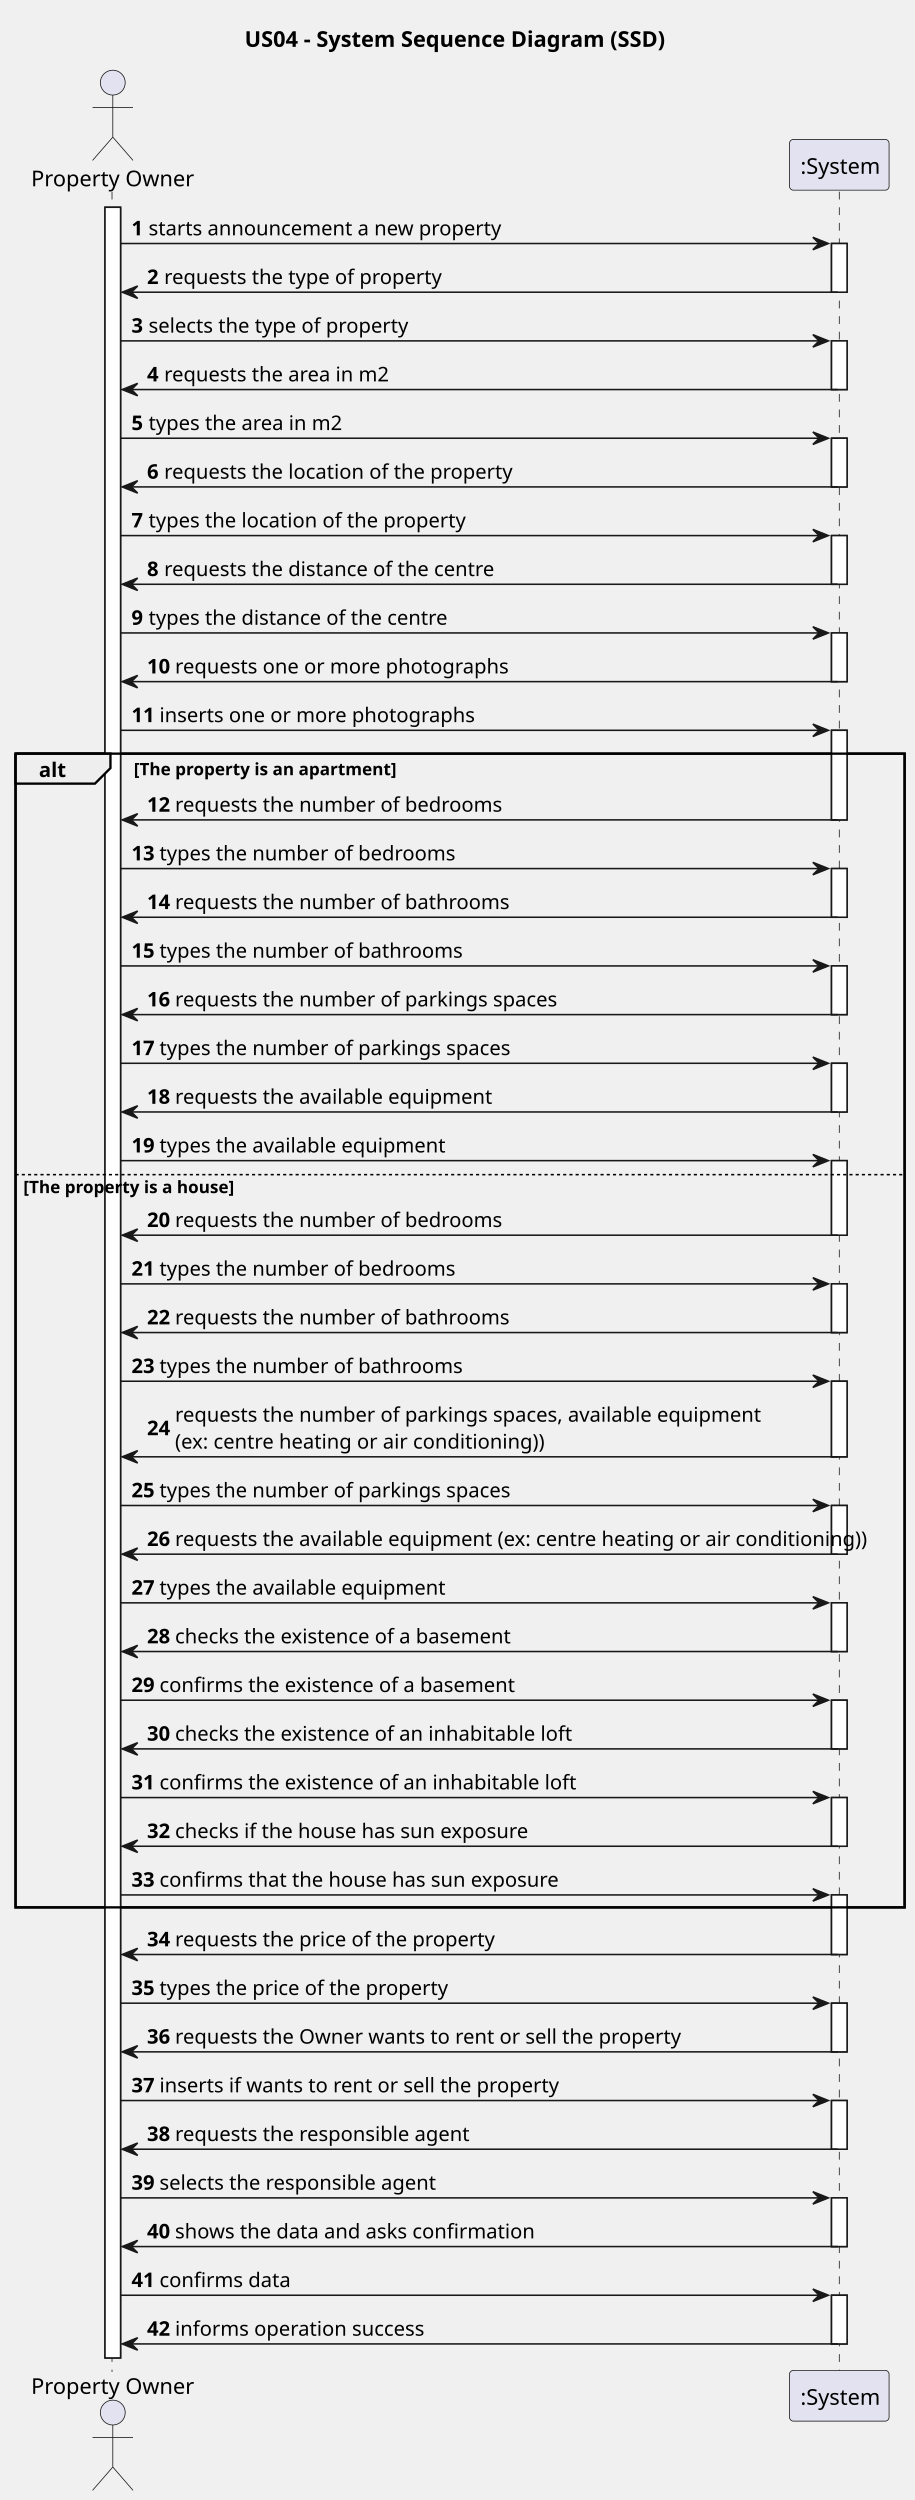
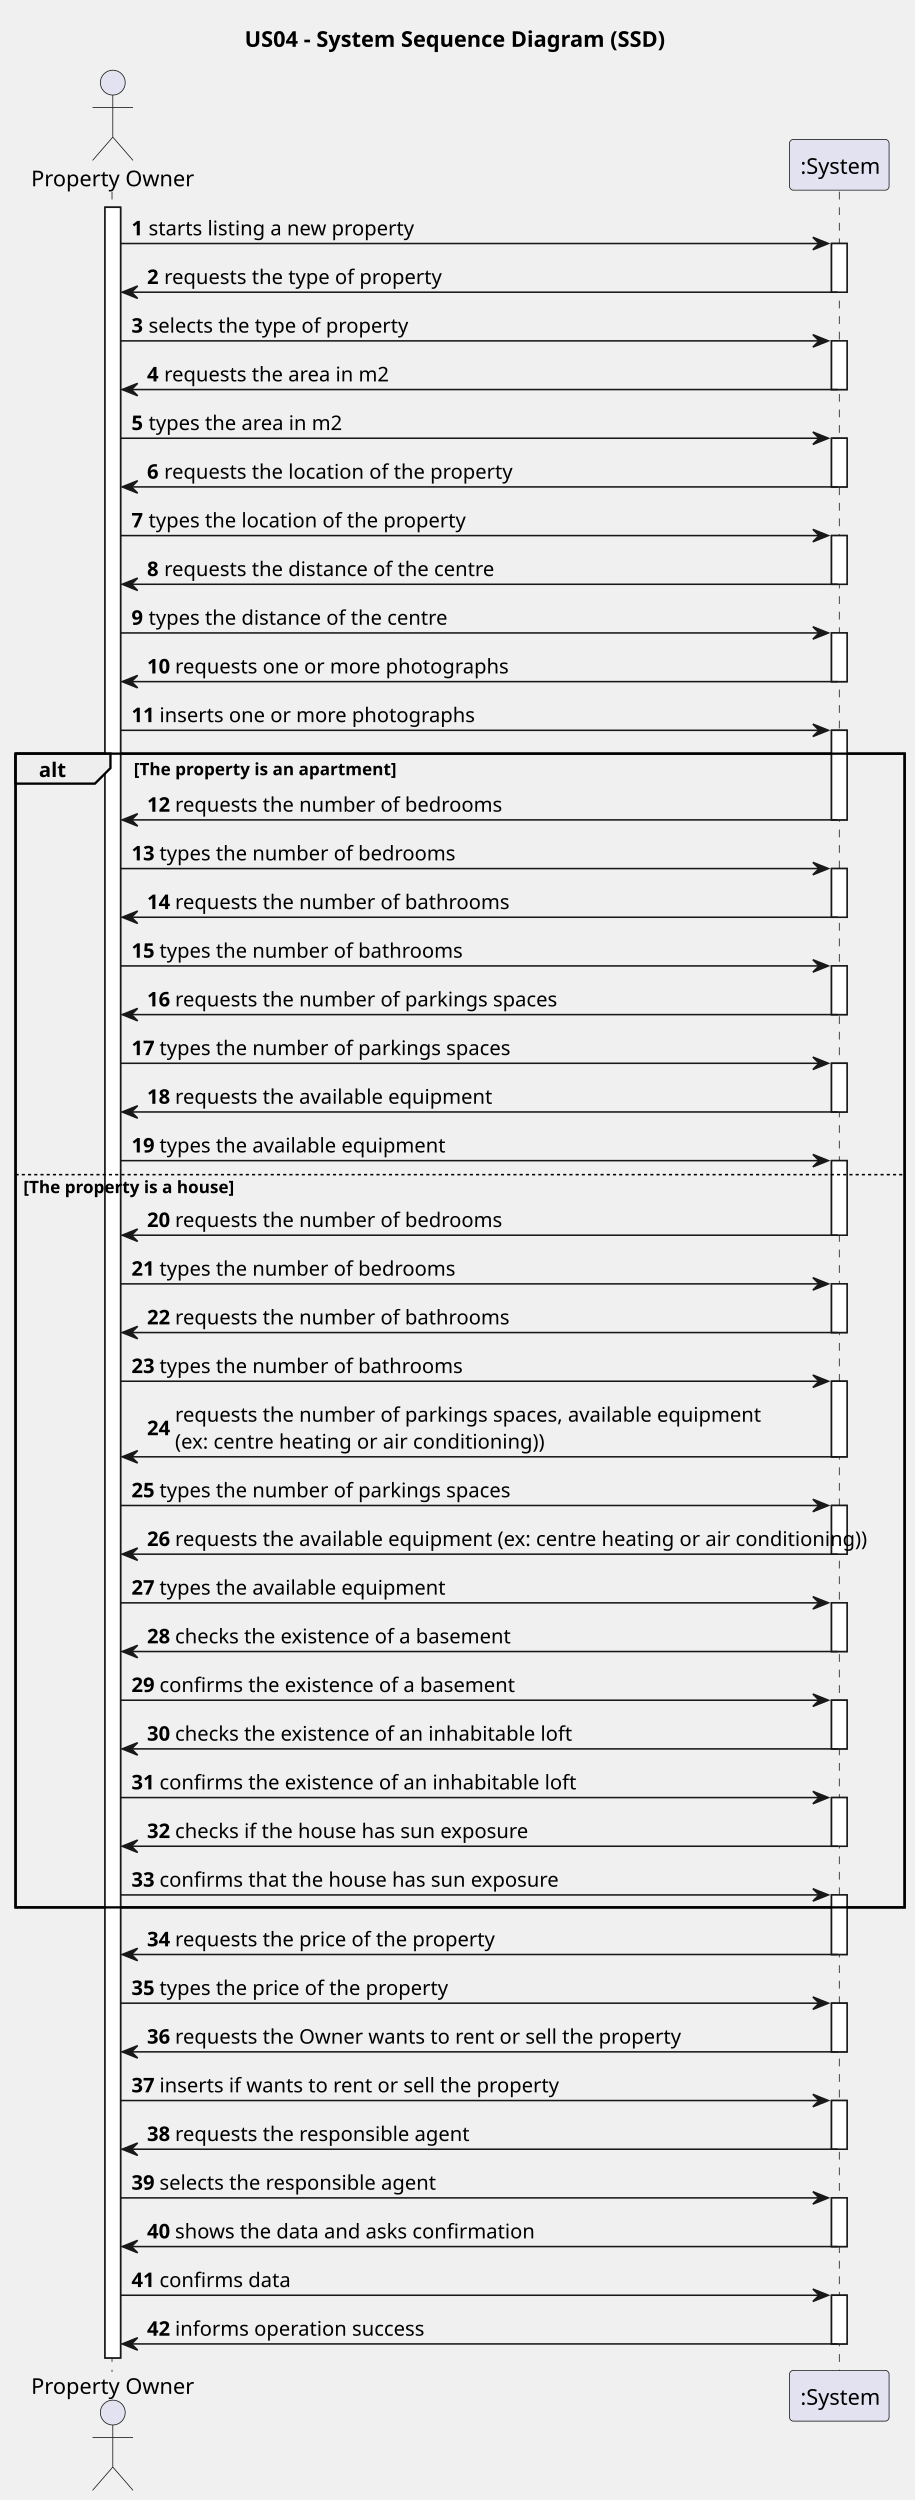
<svg xmlns="http://www.w3.org/2000/svg" contentStyleType="text/css" height="1607px" preserveAspectRatio="none" style="width:588px;height:1607px;background:#FFFFFF;" version="1.1" viewBox="0 0 588 1607" width="588px" zoomAndPan="magnify">
  <defs />
  <g>
    <text fill="#000000" font-family="sans-serif" font-size="14" font-weight="bold" lengthAdjust="spacing" textLength="276" x="157.25" y="30.107">US04 - System Sequence Diagram (SSD)</text>
    <rect fill="#FFFFFF" height="1382.436" style="stroke:#181818;stroke-width:1.0;" width="10" x="67.5" y="133.242" />
    <rect fill="#FFFFFF" height="31.291" style="stroke:#181818;stroke-width:1.0;" width="10" x="534.5" y="156.533" />
    <rect fill="#FFFFFF" height="31.291" style="stroke:#181818;stroke-width:1.0;" width="10" x="534.5" y="219.115" />
    <rect fill="#FFFFFF" height="31.291" style="stroke:#181818;stroke-width:1.0;" width="10" x="534.5" y="281.697" />
    <rect fill="#FFFFFF" height="31.291" style="stroke:#181818;stroke-width:1.0;" width="10" x="534.5" y="344.279" />
    <rect fill="#FFFFFF" height="31.291" style="stroke:#181818;stroke-width:1.0;" width="10" x="534.5" y="406.861" />
    <rect fill="#FFFFFF" height="57.582" style="stroke:#181818;stroke-width:1.0;" width="10" x="534.5" y="469.443" />
    <rect fill="#FFFFFF" height="31.291" style="stroke:#181818;stroke-width:1.0;" width="10" x="534.5" y="558.316" />
    <rect fill="#FFFFFF" height="31.291" style="stroke:#181818;stroke-width:1.0;" width="10" x="534.5" y="620.898" />
    <rect fill="#FFFFFF" height="31.291" style="stroke:#181818;stroke-width:1.0;" width="10" x="534.5" y="683.481" />
    <rect fill="#FFFFFF" height="47.922" style="stroke:#181818;stroke-width:1.0;" width="10" x="534.5" y="746.062" />
    <rect fill="#FFFFFF" height="31.291" style="stroke:#181818;stroke-width:1.0;" width="10" x="534.5" y="825.275" />
    <rect fill="#FFFFFF" height="48.582" style="stroke:#181818;stroke-width:1.0;" width="10" x="534.5" y="887.857" />
    <rect fill="#FFFFFF" height="31.291" style="stroke:#181818;stroke-width:1.0;" width="10" x="534.5" y="967.731" />
    <rect fill="#FFFFFF" height="31.291" style="stroke:#181818;stroke-width:1.0;" width="10" x="534.5" y="1030.312" />
    <rect fill="#FFFFFF" height="31.291" style="stroke:#181818;stroke-width:1.0;" width="10" x="534.5" y="1092.895" />
    <rect fill="#FFFFFF" height="31.291" style="stroke:#181818;stroke-width:1.0;" width="10" x="534.5" y="1155.477" />
    <rect fill="#FFFFFF" height="38.291" style="stroke:#181818;stroke-width:1.0;" width="10" x="534.5" y="1218.059" />
    <rect fill="#FFFFFF" height="31.291" style="stroke:#181818;stroke-width:1.0;" width="10" x="534.5" y="1287.641" />
    <rect fill="#FFFFFF" height="31.291" style="stroke:#181818;stroke-width:1.0;" width="10" x="534.5" y="1350.223" />
    <rect fill="#FFFFFF" height="31.291" style="stroke:#181818;stroke-width:1.0;" width="10" x="534.5" y="1412.805" />
    <rect fill="#FFFFFF" height="31.291" style="stroke:#181818;stroke-width:1.0;" width="10" x="534.5" y="1475.387" />
    <rect fill="none" height="741.615" style="stroke:#000000;stroke-width:1.5;" width="571.5" x="10" y="484.443" />
    <line style="stroke:#181818;stroke-width:0.5;stroke-dasharray:5.0,5.0;" x1="72" x2="72" y1="123.242" y2="1524.678" />
    <line style="stroke:#181818;stroke-width:0.5;stroke-dasharray:5.0,5.0;" x1="539.5" x2="539.5" y1="123.242" y2="1524.678" />
    <text fill="#000000" font-family="sans-serif" font-size="14" lengthAdjust="spacing" textLength="99" x="20" y="119.728">Property Owner</text>
    <ellipse cx="72.5" cy="53.121" fill="#E2E2F0" rx="8" ry="8" style="stroke:#181818;stroke-width:0.5;" />
    <path d="M72.5,61.121 L72.5,88.121 M59.5,69.121 L85.5,69.121 M72.5,88.121 L59.5,103.121 M72.5,88.121 L85.5,103.121 " fill="none" style="stroke:#181818;stroke-width:0.5;" />
    <text fill="#000000" font-family="sans-serif" font-size="14" lengthAdjust="spacing" textLength="99" x="20" y="1538.785">Property Owner</text>
    <ellipse cx="72.5" cy="1550.799" fill="#E2E2F0" rx="8" ry="8" style="stroke:#181818;stroke-width:0.5;" />
    <path d="M72.5,1558.799 L72.5,1585.799 M59.5,1566.799 L85.5,1566.799 M72.5,1585.799 L59.5,1600.799 M72.5,1585.799 L85.5,1600.799 " fill="none" style="stroke:#181818;stroke-width:0.5;" />
    <rect fill="#E2E2F0" height="32.621" rx="2.5" ry="2.5" style="stroke:#181818;stroke-width:0.5;" width="64" x="507.5" y="89.621" />
    <text fill="#000000" font-family="sans-serif" font-size="14" lengthAdjust="spacing" textLength="50" x="514.5" y="111.728">:System</text>
    <rect fill="#E2E2F0" height="32.621" rx="2.5" ry="2.5" style="stroke:#181818;stroke-width:0.5;" width="64" x="507.5" y="1523.678" />
    <text fill="#000000" font-family="sans-serif" font-size="14" lengthAdjust="spacing" textLength="50" x="514.5" y="1545.785">:System</text>
    <rect fill="#FFFFFF" height="1382.436" style="stroke:#181818;stroke-width:1.0;" width="10" x="67.5" y="133.242" />
    <rect fill="#FFFFFF" height="31.291" style="stroke:#181818;stroke-width:1.0;" width="10" x="534.5" y="156.533" />
    <rect fill="#FFFFFF" height="31.291" style="stroke:#181818;stroke-width:1.0;" width="10" x="534.5" y="219.115" />
    <rect fill="#FFFFFF" height="31.291" style="stroke:#181818;stroke-width:1.0;" width="10" x="534.5" y="281.697" />
    <rect fill="#FFFFFF" height="31.291" style="stroke:#181818;stroke-width:1.0;" width="10" x="534.5" y="344.279" />
    <rect fill="#FFFFFF" height="31.291" style="stroke:#181818;stroke-width:1.0;" width="10" x="534.5" y="406.861" />
    <rect fill="#FFFFFF" height="57.582" style="stroke:#181818;stroke-width:1.0;" width="10" x="534.5" y="469.443" />
    <rect fill="#FFFFFF" height="31.291" style="stroke:#181818;stroke-width:1.0;" width="10" x="534.5" y="558.316" />
    <rect fill="#FFFFFF" height="31.291" style="stroke:#181818;stroke-width:1.0;" width="10" x="534.5" y="620.898" />
    <rect fill="#FFFFFF" height="31.291" style="stroke:#181818;stroke-width:1.0;" width="10" x="534.5" y="683.481" />
    <rect fill="#FFFFFF" height="47.922" style="stroke:#181818;stroke-width:1.0;" width="10" x="534.5" y="746.062" />
    <rect fill="#FFFFFF" height="31.291" style="stroke:#181818;stroke-width:1.0;" width="10" x="534.5" y="825.275" />
    <rect fill="#FFFFFF" height="48.582" style="stroke:#181818;stroke-width:1.0;" width="10" x="534.5" y="887.857" />
    <rect fill="#FFFFFF" height="31.291" style="stroke:#181818;stroke-width:1.0;" width="10" x="534.5" y="967.731" />
    <rect fill="#FFFFFF" height="31.291" style="stroke:#181818;stroke-width:1.0;" width="10" x="534.5" y="1030.312" />
    <rect fill="#FFFFFF" height="31.291" style="stroke:#181818;stroke-width:1.0;" width="10" x="534.5" y="1092.895" />
    <rect fill="#FFFFFF" height="31.291" style="stroke:#181818;stroke-width:1.0;" width="10" x="534.5" y="1155.477" />
    <rect fill="#FFFFFF" height="38.291" style="stroke:#181818;stroke-width:1.0;" width="10" x="534.5" y="1218.059" />
    <rect fill="#FFFFFF" height="31.291" style="stroke:#181818;stroke-width:1.0;" width="10" x="534.5" y="1287.641" />
    <rect fill="#FFFFFF" height="31.291" style="stroke:#181818;stroke-width:1.0;" width="10" x="534.5" y="1350.223" />
    <rect fill="#FFFFFF" height="31.291" style="stroke:#181818;stroke-width:1.0;" width="10" x="534.5" y="1412.805" />
    <rect fill="#FFFFFF" height="31.291" style="stroke:#181818;stroke-width:1.0;" width="10" x="534.5" y="1475.387" />
    <polygon fill="#181818" points="522.5,152.533,532.5,156.533,522.5,160.533,526.5,156.533" style="stroke:#181818;stroke-width:1.0;" />
    <line style="stroke:#181818;stroke-width:1.0;" x1="77.5" x2="528.5" y1="156.533" y2="156.533" />
    <text fill="#000000" font-family="sans-serif" font-size="13" font-weight="bold" lengthAdjust="spacing" textLength="7" x="84.5" y="151.27">1</text>
-     <text fill="#000000" font-family="sans-serif" font-size="13" lengthAdjust="spacing" textLength="160" x="95.5" y="151.27">starts announcement a new property</text>
+     <text fill="#000000" font-family="sans-serif" font-size="13" lengthAdjust="spacing" textLength="160" x="95.5" y="151.27">starts listing a new property</text>
    <polygon fill="#181818" points="88.5,183.824,78.5,187.824,88.5,191.824,84.5,187.824" style="stroke:#181818;stroke-width:1.0;" />
    <line style="stroke:#181818;stroke-width:1.0;" x1="82.5" x2="538.5" y1="187.824" y2="187.824" />
    <text fill="#000000" font-family="sans-serif" font-size="13" font-weight="bold" lengthAdjust="spacing" textLength="7" x="94.5" y="182.561">2</text>
    <text fill="#000000" font-family="sans-serif" font-size="13" lengthAdjust="spacing" textLength="166" x="105.5" y="182.561">requests the type of property</text>
    <polygon fill="#181818" points="522.5,215.115,532.5,219.115,522.5,223.115,526.5,219.115" style="stroke:#181818;stroke-width:1.0;" />
    <line style="stroke:#181818;stroke-width:1.0;" x1="77.5" x2="528.5" y1="219.115" y2="219.115" />
    <text fill="#000000" font-family="sans-serif" font-size="13" font-weight="bold" lengthAdjust="spacing" textLength="7" x="84.5" y="213.852">3</text>
    <text fill="#000000" font-family="sans-serif" font-size="13" lengthAdjust="spacing" textLength="158" x="95.5" y="213.852">selects the type of property</text>
    <polygon fill="#181818" points="88.5,246.406,78.5,250.406,88.5,254.406,84.5,250.406" style="stroke:#181818;stroke-width:1.0;" />
    <line style="stroke:#181818;stroke-width:1.0;" x1="82.5" x2="538.5" y1="250.406" y2="250.406" />
    <text fill="#000000" font-family="sans-serif" font-size="13" font-weight="bold" lengthAdjust="spacing" textLength="7" x="94.5" y="245.144">4</text>
    <text fill="#000000" font-family="sans-serif" font-size="13" lengthAdjust="spacing" textLength="137" x="105.5" y="245.144">requests the area in m2</text>
    <polygon fill="#181818" points="522.5,277.697,532.5,281.697,522.5,285.697,526.5,281.697" style="stroke:#181818;stroke-width:1.0;" />
    <line style="stroke:#181818;stroke-width:1.0;" x1="77.5" x2="528.5" y1="281.697" y2="281.697" />
    <text fill="#000000" font-family="sans-serif" font-size="13" font-weight="bold" lengthAdjust="spacing" textLength="7" x="84.5" y="276.435">5</text>
    <text fill="#000000" font-family="sans-serif" font-size="13" lengthAdjust="spacing" textLength="119" x="95.5" y="276.435">types the area in m2</text>
    <polygon fill="#181818" points="88.5,308.988,78.5,312.988,88.5,316.988,84.5,312.988" style="stroke:#181818;stroke-width:1.0;" />
    <line style="stroke:#181818;stroke-width:1.0;" x1="82.5" x2="538.5" y1="312.988" y2="312.988" />
    <text fill="#000000" font-family="sans-serif" font-size="13" font-weight="bold" lengthAdjust="spacing" textLength="7" x="94.5" y="307.726">6</text>
    <text fill="#000000" font-family="sans-serif" font-size="13" lengthAdjust="spacing" textLength="208" x="105.5" y="307.726">requests the location of the property</text>
    <polygon fill="#181818" points="522.5,340.279,532.5,344.279,522.5,348.279,526.5,344.279" style="stroke:#181818;stroke-width:1.0;" />
    <line style="stroke:#181818;stroke-width:1.0;" x1="77.5" x2="528.5" y1="344.279" y2="344.279" />
    <text fill="#000000" font-family="sans-serif" font-size="13" font-weight="bold" lengthAdjust="spacing" textLength="7" x="84.5" y="339.017">7</text>
    <text fill="#000000" font-family="sans-serif" font-size="13" lengthAdjust="spacing" textLength="190" x="95.5" y="339.017">types the location of the property</text>
    <polygon fill="#181818" points="88.5,371.57,78.5,375.57,88.5,379.57,84.5,375.57" style="stroke:#181818;stroke-width:1.0;" />
    <line style="stroke:#181818;stroke-width:1.0;" x1="82.5" x2="538.5" y1="375.57" y2="375.57" />
    <text fill="#000000" font-family="sans-serif" font-size="13" font-weight="bold" lengthAdjust="spacing" textLength="7" x="94.5" y="370.308">8</text>
    <text fill="#000000" font-family="sans-serif" font-size="13" lengthAdjust="spacing" textLength="201" x="105.5" y="370.308">requests the distance of the centre</text>
    <polygon fill="#181818" points="522.5,402.861,532.5,406.861,522.5,410.861,526.5,406.861" style="stroke:#181818;stroke-width:1.0;" />
    <line style="stroke:#181818;stroke-width:1.0;" x1="77.5" x2="528.5" y1="406.861" y2="406.861" />
    <text fill="#000000" font-family="sans-serif" font-size="13" font-weight="bold" lengthAdjust="spacing" textLength="7" x="84.5" y="401.599">9</text>
    <text fill="#000000" font-family="sans-serif" font-size="13" lengthAdjust="spacing" textLength="183" x="95.5" y="401.599">types the distance of the centre</text>
    <polygon fill="#181818" points="88.5,434.152,78.5,438.152,88.5,442.152,84.5,438.152" style="stroke:#181818;stroke-width:1.0;" />
    <line style="stroke:#181818;stroke-width:1.0;" x1="82.5" x2="538.5" y1="438.152" y2="438.152" />
    <text fill="#000000" font-family="sans-serif" font-size="13" font-weight="bold" lengthAdjust="spacing" textLength="14" x="94.5" y="432.89">10</text>
    <text fill="#000000" font-family="sans-serif" font-size="13" lengthAdjust="spacing" textLength="198" x="112.5" y="432.89">requests one or more photographs</text>
    <polygon fill="#181818" points="522.5,465.443,532.5,469.443,522.5,473.443,526.5,469.443" style="stroke:#181818;stroke-width:1.0;" />
    <line style="stroke:#181818;stroke-width:1.0;" x1="77.5" x2="528.5" y1="469.443" y2="469.443" />
    <text fill="#000000" font-family="sans-serif" font-size="13" font-weight="bold" lengthAdjust="spacing" textLength="14" x="84.5" y="464.181">11</text>
    <text fill="#000000" font-family="sans-serif" font-size="13" lengthAdjust="spacing" textLength="187" x="102.5" y="464.181">inserts one or more photographs</text>
    <path d="M10,484.443 L71,484.443 L71,493.734 L61,503.734 L10,503.734 L10,484.443 " fill="#EEEEEE" style="stroke:#000000;stroke-width:1.5;" />
    <rect fill="none" height="741.615" style="stroke:#000000;stroke-width:1.5;" width="571.5" x="10" y="484.443" />
    <text fill="#000000" font-family="sans-serif" font-size="13" font-weight="bold" lengthAdjust="spacing" textLength="16" x="25" y="499.472">alt</text>
    <text fill="#000000" font-family="sans-serif" font-size="11" font-weight="bold" lengthAdjust="spacing" textLength="169" x="86" y="498.313">[The property is an apartment]</text>
    <polygon fill="#181818" points="88.5,523.025,78.5,527.025,88.5,531.025,84.5,527.025" style="stroke:#181818;stroke-width:1.0;" />
    <line style="stroke:#181818;stroke-width:1.0;" x1="82.5" x2="538.5" y1="527.025" y2="527.025" />
    <text fill="#000000" font-family="sans-serif" font-size="13" font-weight="bold" lengthAdjust="spacing" textLength="14" x="94.5" y="521.763">12</text>
    <text fill="#000000" font-family="sans-serif" font-size="13" lengthAdjust="spacing" textLength="194" x="112.5" y="521.763">requests the number of bedrooms</text>
    <polygon fill="#181818" points="522.5,554.316,532.5,558.316,522.5,562.316,526.5,558.316" style="stroke:#181818;stroke-width:1.0;" />
    <line style="stroke:#181818;stroke-width:1.0;" x1="77.5" x2="528.5" y1="558.316" y2="558.316" />
    <text fill="#000000" font-family="sans-serif" font-size="13" font-weight="bold" lengthAdjust="spacing" textLength="14" x="84.5" y="553.054">13</text>
    <text fill="#000000" font-family="sans-serif" font-size="13" lengthAdjust="spacing" textLength="176" x="102.5" y="553.054">types the number of bedrooms</text>
    <polygon fill="#181818" points="88.5,585.607,78.5,589.607,88.5,593.607,84.5,589.607" style="stroke:#181818;stroke-width:1.0;" />
    <line style="stroke:#181818;stroke-width:1.0;" x1="82.5" x2="538.5" y1="589.607" y2="589.607" />
    <text fill="#000000" font-family="sans-serif" font-size="13" font-weight="bold" lengthAdjust="spacing" textLength="14" x="94.5" y="584.345">14</text>
    <text fill="#000000" font-family="sans-serif" font-size="13" lengthAdjust="spacing" textLength="198" x="112.5" y="584.345">requests the number of bathrooms</text>
    <polygon fill="#181818" points="522.5,616.898,532.5,620.898,522.5,624.898,526.5,620.898" style="stroke:#181818;stroke-width:1.0;" />
    <line style="stroke:#181818;stroke-width:1.0;" x1="77.5" x2="528.5" y1="620.898" y2="620.898" />
    <text fill="#000000" font-family="sans-serif" font-size="13" font-weight="bold" lengthAdjust="spacing" textLength="14" x="84.5" y="615.636">15</text>
    <text fill="#000000" font-family="sans-serif" font-size="13" lengthAdjust="spacing" textLength="180" x="102.5" y="615.636">types the number of bathrooms</text>
    <polygon fill="#181818" points="88.5,648.189,78.5,652.189,88.5,656.189,84.5,652.189" style="stroke:#181818;stroke-width:1.0;" />
    <line style="stroke:#181818;stroke-width:1.0;" x1="82.5" x2="538.5" y1="652.189" y2="652.189" />
    <text fill="#000000" font-family="sans-serif" font-size="13" font-weight="bold" lengthAdjust="spacing" textLength="14" x="94.5" y="646.927">16</text>
    <text fill="#000000" font-family="sans-serif" font-size="13" lengthAdjust="spacing" textLength="232" x="112.5" y="646.927">requests the number of parkings spaces</text>
    <polygon fill="#181818" points="522.5,679.481,532.5,683.481,522.5,687.481,526.5,683.481" style="stroke:#181818;stroke-width:1.0;" />
    <line style="stroke:#181818;stroke-width:1.0;" x1="77.5" x2="528.5" y1="683.481" y2="683.481" />
    <text fill="#000000" font-family="sans-serif" font-size="13" font-weight="bold" lengthAdjust="spacing" textLength="14" x="84.5" y="678.218">17</text>
    <text fill="#000000" font-family="sans-serif" font-size="13" lengthAdjust="spacing" textLength="214" x="102.5" y="678.218">types the number of parkings spaces</text>
    <polygon fill="#181818" points="88.5,710.771,78.5,714.771,88.5,718.771,84.5,714.771" style="stroke:#181818;stroke-width:1.0;" />
    <line style="stroke:#181818;stroke-width:1.0;" x1="82.5" x2="538.5" y1="714.771" y2="714.771" />
    <text fill="#000000" font-family="sans-serif" font-size="13" font-weight="bold" lengthAdjust="spacing" textLength="14" x="94.5" y="709.509">18</text>
    <text fill="#000000" font-family="sans-serif" font-size="13" lengthAdjust="spacing" textLength="189" x="112.5" y="709.509">requests the available equipment</text>
    <polygon fill="#181818" points="522.5,742.062,532.5,746.062,522.5,750.062,526.5,746.062" style="stroke:#181818;stroke-width:1.0;" />
    <line style="stroke:#181818;stroke-width:1.0;" x1="77.5" x2="528.5" y1="746.062" y2="746.062" />
    <text fill="#000000" font-family="sans-serif" font-size="13" font-weight="bold" lengthAdjust="spacing" textLength="14" x="84.5" y="740.8">19</text>
    <text fill="#000000" font-family="sans-serif" font-size="13" lengthAdjust="spacing" textLength="171" x="102.5" y="740.8">types the available equipment</text>
    <line style="stroke:#000000;stroke-width:1.0;stroke-dasharray:2.0,2.0;" x1="10" x2="581.5" y1="755.062" y2="755.062" />
    <text fill="#000000" font-family="sans-serif" font-size="11" font-weight="bold" lengthAdjust="spacing" textLength="140" x="15" y="766.933">[The property is a house]</text>
    <polygon fill="#181818" points="88.5,789.984,78.5,793.984,88.5,797.984,84.5,793.984" style="stroke:#181818;stroke-width:1.0;" />
    <line style="stroke:#181818;stroke-width:1.0;" x1="82.5" x2="538.5" y1="793.984" y2="793.984" />
    <text fill="#000000" font-family="sans-serif" font-size="13" font-weight="bold" lengthAdjust="spacing" textLength="14" x="94.5" y="788.722">20</text>
    <text fill="#000000" font-family="sans-serif" font-size="13" lengthAdjust="spacing" textLength="194" x="112.5" y="788.722">requests the number of bedrooms</text>
    <polygon fill="#181818" points="522.5,821.275,532.5,825.275,522.5,829.275,526.5,825.275" style="stroke:#181818;stroke-width:1.0;" />
    <line style="stroke:#181818;stroke-width:1.0;" x1="77.5" x2="528.5" y1="825.275" y2="825.275" />
    <text fill="#000000" font-family="sans-serif" font-size="13" font-weight="bold" lengthAdjust="spacing" textLength="14" x="84.5" y="820.013">21</text>
    <text fill="#000000" font-family="sans-serif" font-size="13" lengthAdjust="spacing" textLength="176" x="102.5" y="820.013">types the number of bedrooms</text>
    <polygon fill="#181818" points="88.5,852.566,78.5,856.566,88.5,860.566,84.5,856.566" style="stroke:#181818;stroke-width:1.0;" />
    <line style="stroke:#181818;stroke-width:1.0;" x1="82.5" x2="538.5" y1="856.566" y2="856.566" />
    <text fill="#000000" font-family="sans-serif" font-size="13" font-weight="bold" lengthAdjust="spacing" textLength="14" x="94.5" y="851.304">22</text>
    <text fill="#000000" font-family="sans-serif" font-size="13" lengthAdjust="spacing" textLength="198" x="112.5" y="851.304">requests the number of bathrooms</text>
    <polygon fill="#181818" points="522.5,883.857,532.5,887.857,522.5,891.857,526.5,887.857" style="stroke:#181818;stroke-width:1.0;" />
    <line style="stroke:#181818;stroke-width:1.0;" x1="77.5" x2="528.5" y1="887.857" y2="887.857" />
    <text fill="#000000" font-family="sans-serif" font-size="13" font-weight="bold" lengthAdjust="spacing" textLength="14" x="84.5" y="882.595">23</text>
    <text fill="#000000" font-family="sans-serif" font-size="13" lengthAdjust="spacing" textLength="180" x="102.5" y="882.595">types the number of bathrooms</text>
    <polygon fill="#181818" points="88.5,932.439,78.5,936.439,88.5,940.439,84.5,936.439" style="stroke:#181818;stroke-width:1.0;" />
    <line style="stroke:#181818;stroke-width:1.0;" x1="82.5" x2="538.5" y1="936.439" y2="936.439" />
    <text fill="#000000" font-family="sans-serif" font-size="13" font-weight="bold" lengthAdjust="spacing" textLength="14" x="94.5" y="922.531">24</text>
    <text fill="#000000" font-family="sans-serif" font-size="13" lengthAdjust="spacing" textLength="353" x="112.5" y="913.886">requests the number of parkings spaces, available equipment</text>
    <text fill="#000000" font-family="sans-serif" font-size="13" lengthAdjust="spacing" textLength="222" x="112.5" y="931.177">(ex: centre heating or air conditioning))</text>
    <polygon fill="#181818" points="522.5,963.731,532.5,967.731,522.5,971.731,526.5,967.731" style="stroke:#181818;stroke-width:1.0;" />
    <line style="stroke:#181818;stroke-width:1.0;" x1="77.5" x2="528.5" y1="967.731" y2="967.731" />
    <text fill="#000000" font-family="sans-serif" font-size="13" font-weight="bold" lengthAdjust="spacing" textLength="14" x="84.5" y="962.468">25</text>
    <text fill="#000000" font-family="sans-serif" font-size="13" lengthAdjust="spacing" textLength="214" x="102.5" y="962.468">types the number of parkings spaces</text>
    <polygon fill="#181818" points="88.5,995.021,78.5,999.021,88.5,1003.021,84.5,999.021" style="stroke:#181818;stroke-width:1.0;" />
    <line style="stroke:#181818;stroke-width:1.0;" x1="82.5" x2="538.5" y1="999.021" y2="999.021" />
    <text fill="#000000" font-family="sans-serif" font-size="13" font-weight="bold" lengthAdjust="spacing" textLength="14" x="94.5" y="993.759">26</text>
    <text fill="#000000" font-family="sans-serif" font-size="13" lengthAdjust="spacing" textLength="415" x="112.5" y="993.759">requests the available equipment (ex: centre heating or air conditioning))</text>
    <polygon fill="#181818" points="522.5,1026.312,532.5,1030.312,522.5,1034.312,526.5,1030.312" style="stroke:#181818;stroke-width:1.0;" />
    <line style="stroke:#181818;stroke-width:1.0;" x1="77.5" x2="528.5" y1="1030.312" y2="1030.312" />
    <text fill="#000000" font-family="sans-serif" font-size="13" font-weight="bold" lengthAdjust="spacing" textLength="14" x="84.5" y="1025.05">27</text>
    <text fill="#000000" font-family="sans-serif" font-size="13" lengthAdjust="spacing" textLength="171" x="102.5" y="1025.05">types the available equipment</text>
    <polygon fill="#181818" points="88.5,1057.603,78.5,1061.603,88.5,1065.603,84.5,1061.603" style="stroke:#181818;stroke-width:1.0;" />
    <line style="stroke:#181818;stroke-width:1.0;" x1="82.5" x2="538.5" y1="1061.603" y2="1061.603" />
    <text fill="#000000" font-family="sans-serif" font-size="13" font-weight="bold" lengthAdjust="spacing" textLength="14" x="94.5" y="1056.341">28</text>
    <text fill="#000000" font-family="sans-serif" font-size="13" lengthAdjust="spacing" textLength="210" x="112.5" y="1056.341">checks the existence of a basement</text>
    <polygon fill="#181818" points="522.5,1088.895,532.5,1092.895,522.5,1096.895,526.5,1092.895" style="stroke:#181818;stroke-width:1.0;" />
    <line style="stroke:#181818;stroke-width:1.0;" x1="77.5" x2="528.5" y1="1092.895" y2="1092.895" />
    <text fill="#000000" font-family="sans-serif" font-size="13" font-weight="bold" lengthAdjust="spacing" textLength="14" x="84.5" y="1087.632">29</text>
    <text fill="#000000" font-family="sans-serif" font-size="13" lengthAdjust="spacing" textLength="217" x="102.5" y="1087.632">confirms the existence of a basement</text>
    <polygon fill="#181818" points="88.5,1120.186,78.5,1124.186,88.5,1128.186,84.5,1124.186" style="stroke:#181818;stroke-width:1.0;" />
    <line style="stroke:#181818;stroke-width:1.0;" x1="82.5" x2="538.5" y1="1124.186" y2="1124.186" />
    <text fill="#000000" font-family="sans-serif" font-size="13" font-weight="bold" lengthAdjust="spacing" textLength="14" x="94.5" y="1118.923">30</text>
    <text fill="#000000" font-family="sans-serif" font-size="13" lengthAdjust="spacing" textLength="243" x="112.5" y="1118.923">checks the existence of an inhabitable loft</text>
    <polygon fill="#181818" points="522.5,1151.477,532.5,1155.477,522.5,1159.477,526.5,1155.477" style="stroke:#181818;stroke-width:1.0;" />
    <line style="stroke:#181818;stroke-width:1.0;" x1="77.5" x2="528.5" y1="1155.477" y2="1155.477" />
    <text fill="#000000" font-family="sans-serif" font-size="13" font-weight="bold" lengthAdjust="spacing" textLength="14" x="84.5" y="1150.214">31</text>
    <text fill="#000000" font-family="sans-serif" font-size="13" lengthAdjust="spacing" textLength="250" x="102.5" y="1150.214">confirms the existence of an inhabitable loft</text>
    <polygon fill="#181818" points="88.5,1182.768,78.5,1186.768,88.5,1190.768,84.5,1186.768" style="stroke:#181818;stroke-width:1.0;" />
    <line style="stroke:#181818;stroke-width:1.0;" x1="82.5" x2="538.5" y1="1186.768" y2="1186.768" />
    <text fill="#000000" font-family="sans-serif" font-size="13" font-weight="bold" lengthAdjust="spacing" textLength="14" x="94.5" y="1181.505">32</text>
    <text fill="#000000" font-family="sans-serif" font-size="13" lengthAdjust="spacing" textLength="220" x="112.5" y="1181.505">checks if the house has sun exposure</text>
    <polygon fill="#181818" points="522.5,1214.059,532.5,1218.059,522.5,1222.059,526.5,1218.059" style="stroke:#181818;stroke-width:1.0;" />
    <line style="stroke:#181818;stroke-width:1.0;" x1="77.5" x2="528.5" y1="1218.059" y2="1218.059" />
    <text fill="#000000" font-family="sans-serif" font-size="13" font-weight="bold" lengthAdjust="spacing" textLength="14" x="84.5" y="1212.796">33</text>
    <text fill="#000000" font-family="sans-serif" font-size="13" lengthAdjust="spacing" textLength="243" x="102.5" y="1212.796">confirms that the house has sun exposure</text>
    <polygon fill="#181818" points="88.5,1252.35,78.5,1256.35,88.5,1260.35,84.5,1256.35" style="stroke:#181818;stroke-width:1.0;" />
    <line style="stroke:#181818;stroke-width:1.0;" x1="82.5" x2="538.5" y1="1256.35" y2="1256.35" />
    <text fill="#000000" font-family="sans-serif" font-size="13" font-weight="bold" lengthAdjust="spacing" textLength="14" x="94.5" y="1251.087">34</text>
    <text fill="#000000" font-family="sans-serif" font-size="13" lengthAdjust="spacing" textLength="191" x="112.5" y="1251.087">requests the price of the property</text>
    <polygon fill="#181818" points="522.5,1283.641,532.5,1287.641,522.5,1291.641,526.5,1287.641" style="stroke:#181818;stroke-width:1.0;" />
    <line style="stroke:#181818;stroke-width:1.0;" x1="77.5" x2="528.5" y1="1287.641" y2="1287.641" />
    <text fill="#000000" font-family="sans-serif" font-size="13" font-weight="bold" lengthAdjust="spacing" textLength="14" x="84.5" y="1282.378">35</text>
    <text fill="#000000" font-family="sans-serif" font-size="13" lengthAdjust="spacing" textLength="173" x="102.5" y="1282.378">types the price of the property</text>
    <polygon fill="#181818" points="88.5,1314.932,78.5,1318.932,88.5,1322.932,84.5,1318.932" style="stroke:#181818;stroke-width:1.0;" />
    <line style="stroke:#181818;stroke-width:1.0;" x1="82.5" x2="538.5" y1="1318.932" y2="1318.932" />
    <text fill="#000000" font-family="sans-serif" font-size="13" font-weight="bold" lengthAdjust="spacing" textLength="14" x="94.5" y="1313.669">36</text>
    <text fill="#000000" font-family="sans-serif" font-size="13" lengthAdjust="spacing" textLength="304" x="112.5" y="1313.669">requests the Owner wants to rent or sell the property</text>
    <polygon fill="#181818" points="522.5,1346.223,532.5,1350.223,522.5,1354.223,526.5,1350.223" style="stroke:#181818;stroke-width:1.0;" />
    <line style="stroke:#181818;stroke-width:1.0;" x1="77.5" x2="528.5" y1="1350.223" y2="1350.223" />
    <text fill="#000000" font-family="sans-serif" font-size="13" font-weight="bold" lengthAdjust="spacing" textLength="14" x="84.5" y="1344.96">37</text>
    <text fill="#000000" font-family="sans-serif" font-size="13" lengthAdjust="spacing" textLength="240" x="102.5" y="1344.96">inserts if wants to rent or sell the property</text>
    <polygon fill="#181818" points="88.5,1377.514,78.5,1381.514,88.5,1385.514,84.5,1381.514" style="stroke:#181818;stroke-width:1.0;" />
    <line style="stroke:#181818;stroke-width:1.0;" x1="82.5" x2="538.5" y1="1381.514" y2="1381.514" />
    <text fill="#000000" font-family="sans-serif" font-size="13" font-weight="bold" lengthAdjust="spacing" textLength="14" x="94.5" y="1376.251">38</text>
    <text fill="#000000" font-family="sans-serif" font-size="13" lengthAdjust="spacing" textLength="178" x="112.5" y="1376.251">requests the responsible agent</text>
    <polygon fill="#181818" points="522.5,1408.805,532.5,1412.805,522.5,1416.805,526.5,1412.805" style="stroke:#181818;stroke-width:1.0;" />
    <line style="stroke:#181818;stroke-width:1.0;" x1="77.5" x2="528.5" y1="1412.805" y2="1412.805" />
    <text fill="#000000" font-family="sans-serif" font-size="13" font-weight="bold" lengthAdjust="spacing" textLength="14" x="84.5" y="1407.542">39</text>
    <text fill="#000000" font-family="sans-serif" font-size="13" lengthAdjust="spacing" textLength="170" x="102.5" y="1407.542">selects the responsible agent</text>
    <polygon fill="#181818" points="88.5,1440.096,78.5,1444.096,88.5,1448.096,84.5,1444.096" style="stroke:#181818;stroke-width:1.0;" />
    <line style="stroke:#181818;stroke-width:1.0;" x1="82.5" x2="538.5" y1="1444.096" y2="1444.096" />
    <text fill="#000000" font-family="sans-serif" font-size="13" font-weight="bold" lengthAdjust="spacing" textLength="14" x="94.5" y="1438.833">40</text>
    <text fill="#000000" font-family="sans-serif" font-size="13" lengthAdjust="spacing" textLength="219" x="112.5" y="1438.833">shows the data and asks confirmation</text>
    <polygon fill="#181818" points="522.5,1471.387,532.5,1475.387,522.5,1479.387,526.5,1475.387" style="stroke:#181818;stroke-width:1.0;" />
    <line style="stroke:#181818;stroke-width:1.0;" x1="77.5" x2="528.5" y1="1475.387" y2="1475.387" />
    <text fill="#000000" font-family="sans-serif" font-size="13" font-weight="bold" lengthAdjust="spacing" textLength="14" x="84.5" y="1470.124">41</text>
    <text fill="#000000" font-family="sans-serif" font-size="13" lengthAdjust="spacing" textLength="78" x="102.5" y="1470.124">confirms data</text>
    <polygon fill="#181818" points="88.5,1502.678,78.5,1506.678,88.5,1510.678,84.5,1506.678" style="stroke:#181818;stroke-width:1.0;" />
    <line style="stroke:#181818;stroke-width:1.0;" x1="82.5" x2="538.5" y1="1506.678" y2="1506.678" />
    <text fill="#000000" font-family="sans-serif" font-size="13" font-weight="bold" lengthAdjust="spacing" textLength="14" x="94.5" y="1501.415">42</text>
    <text fill="#000000" font-family="sans-serif" font-size="13" lengthAdjust="spacing" textLength="152" x="112.5" y="1501.415">informs operation success</text>
  </g>
</svg>
